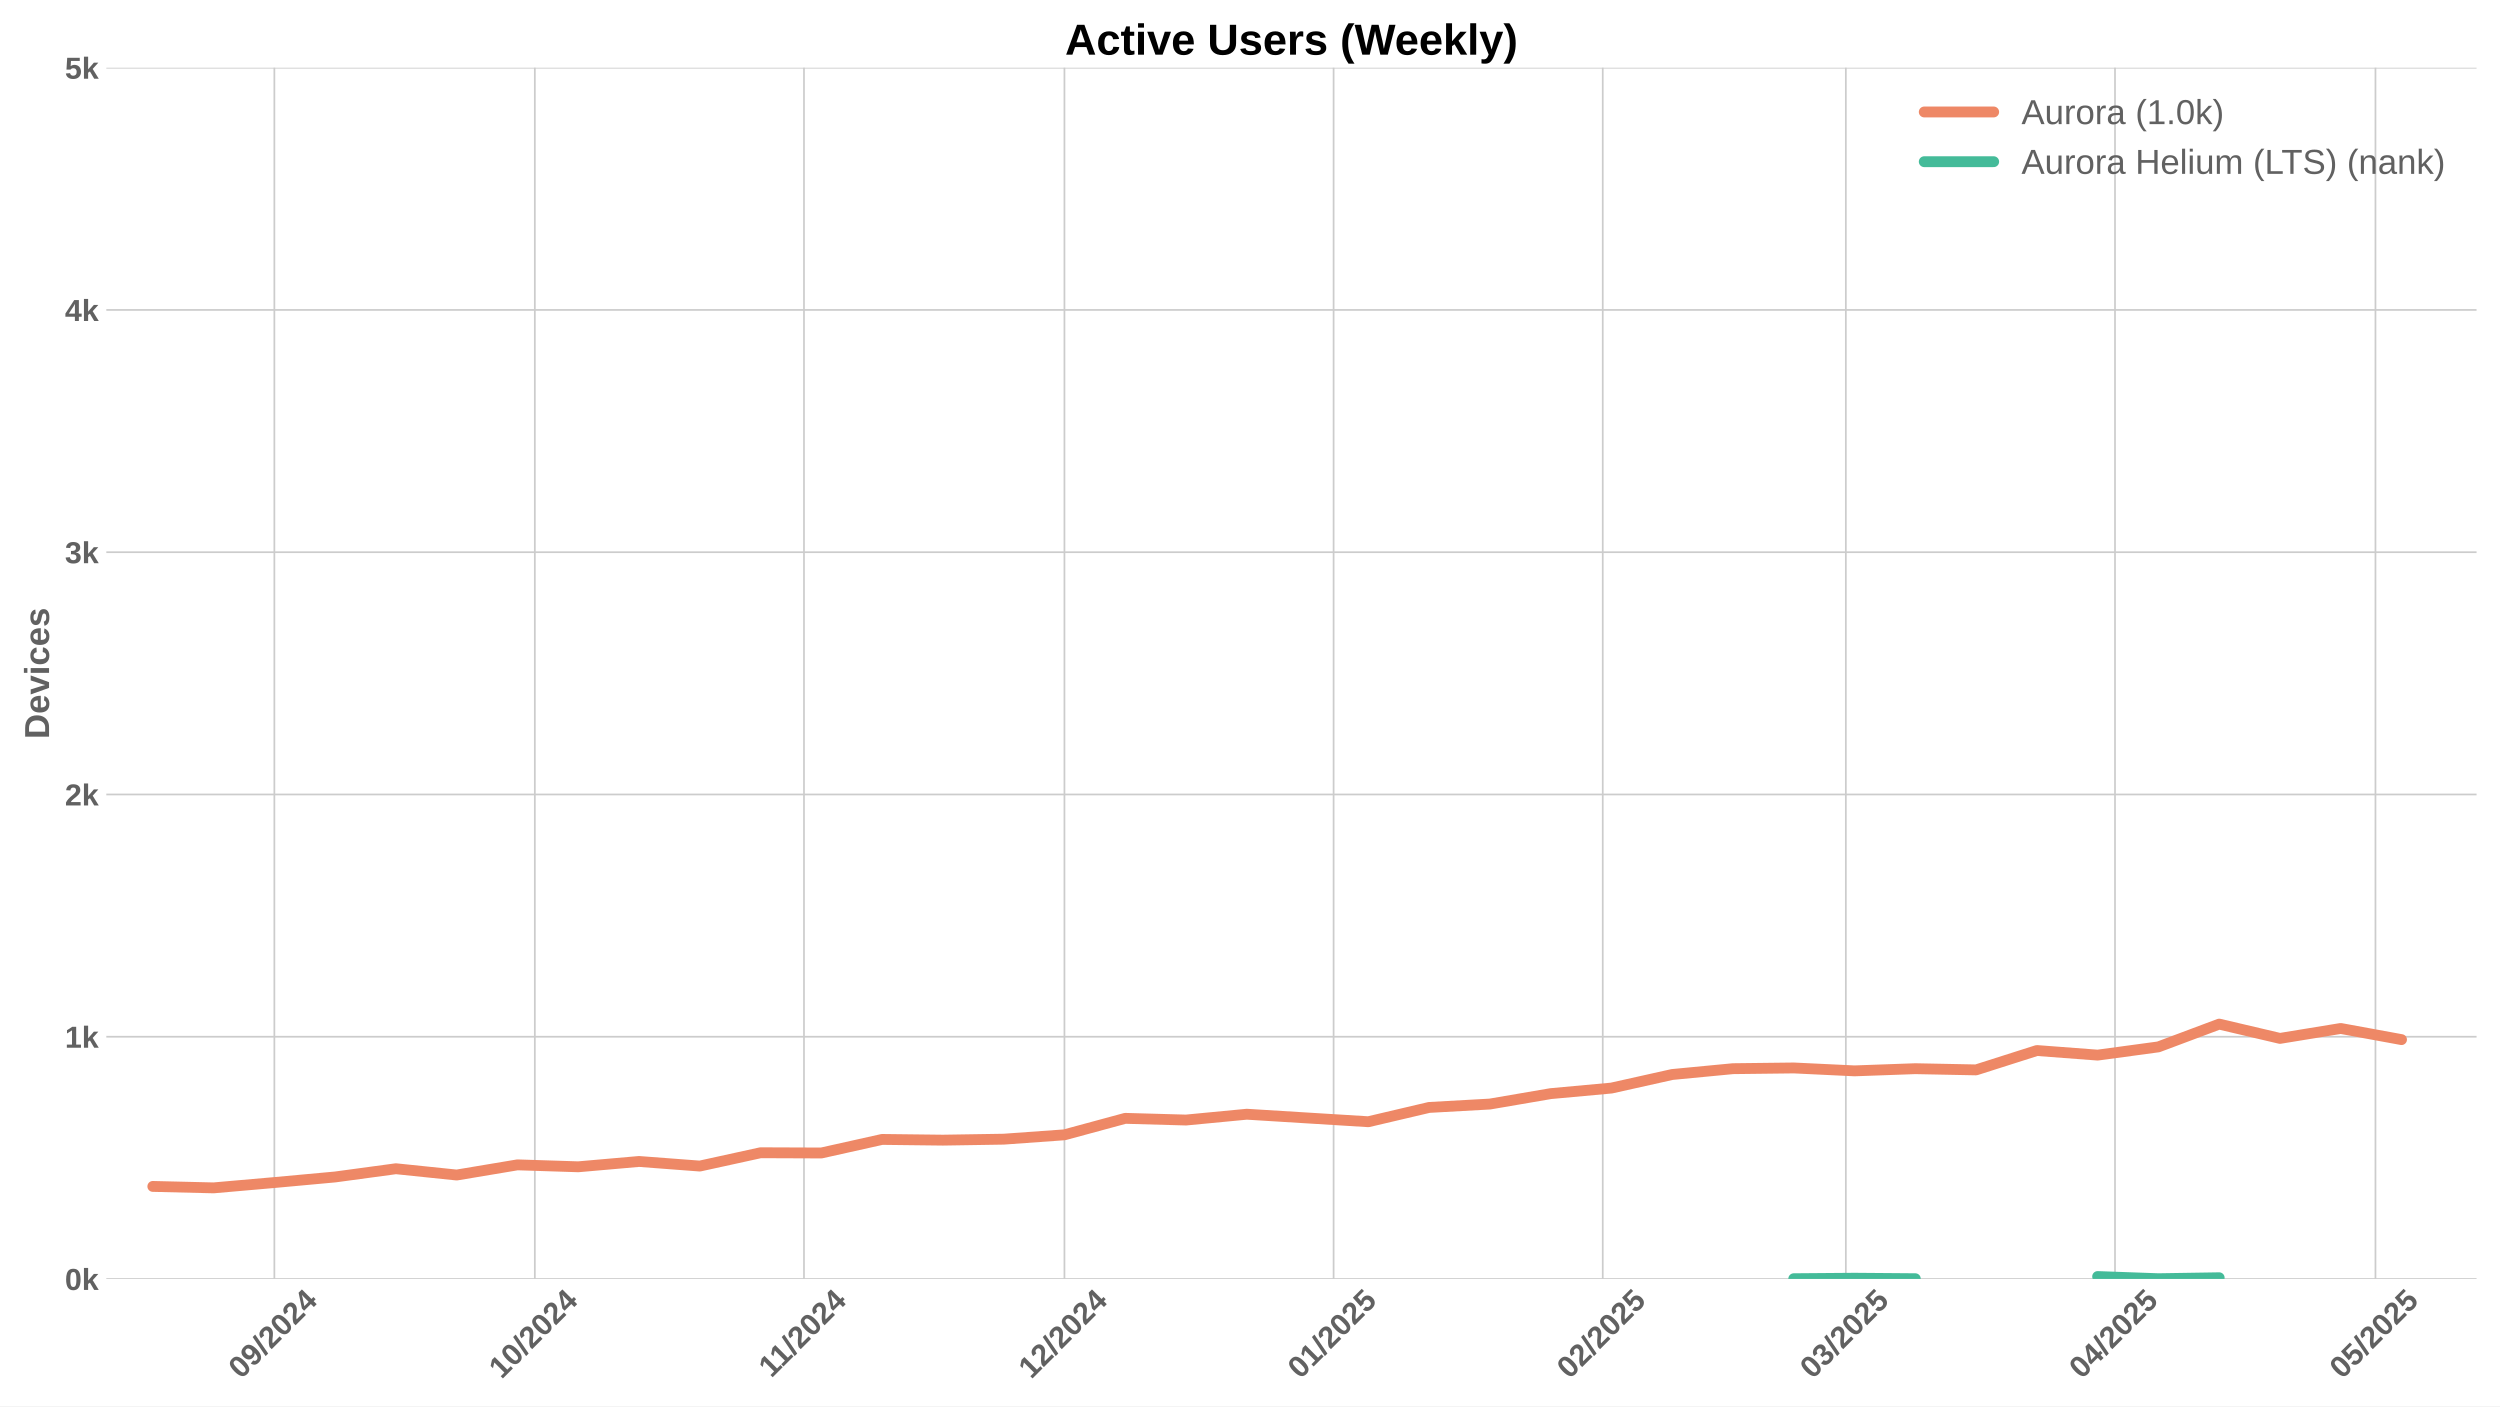
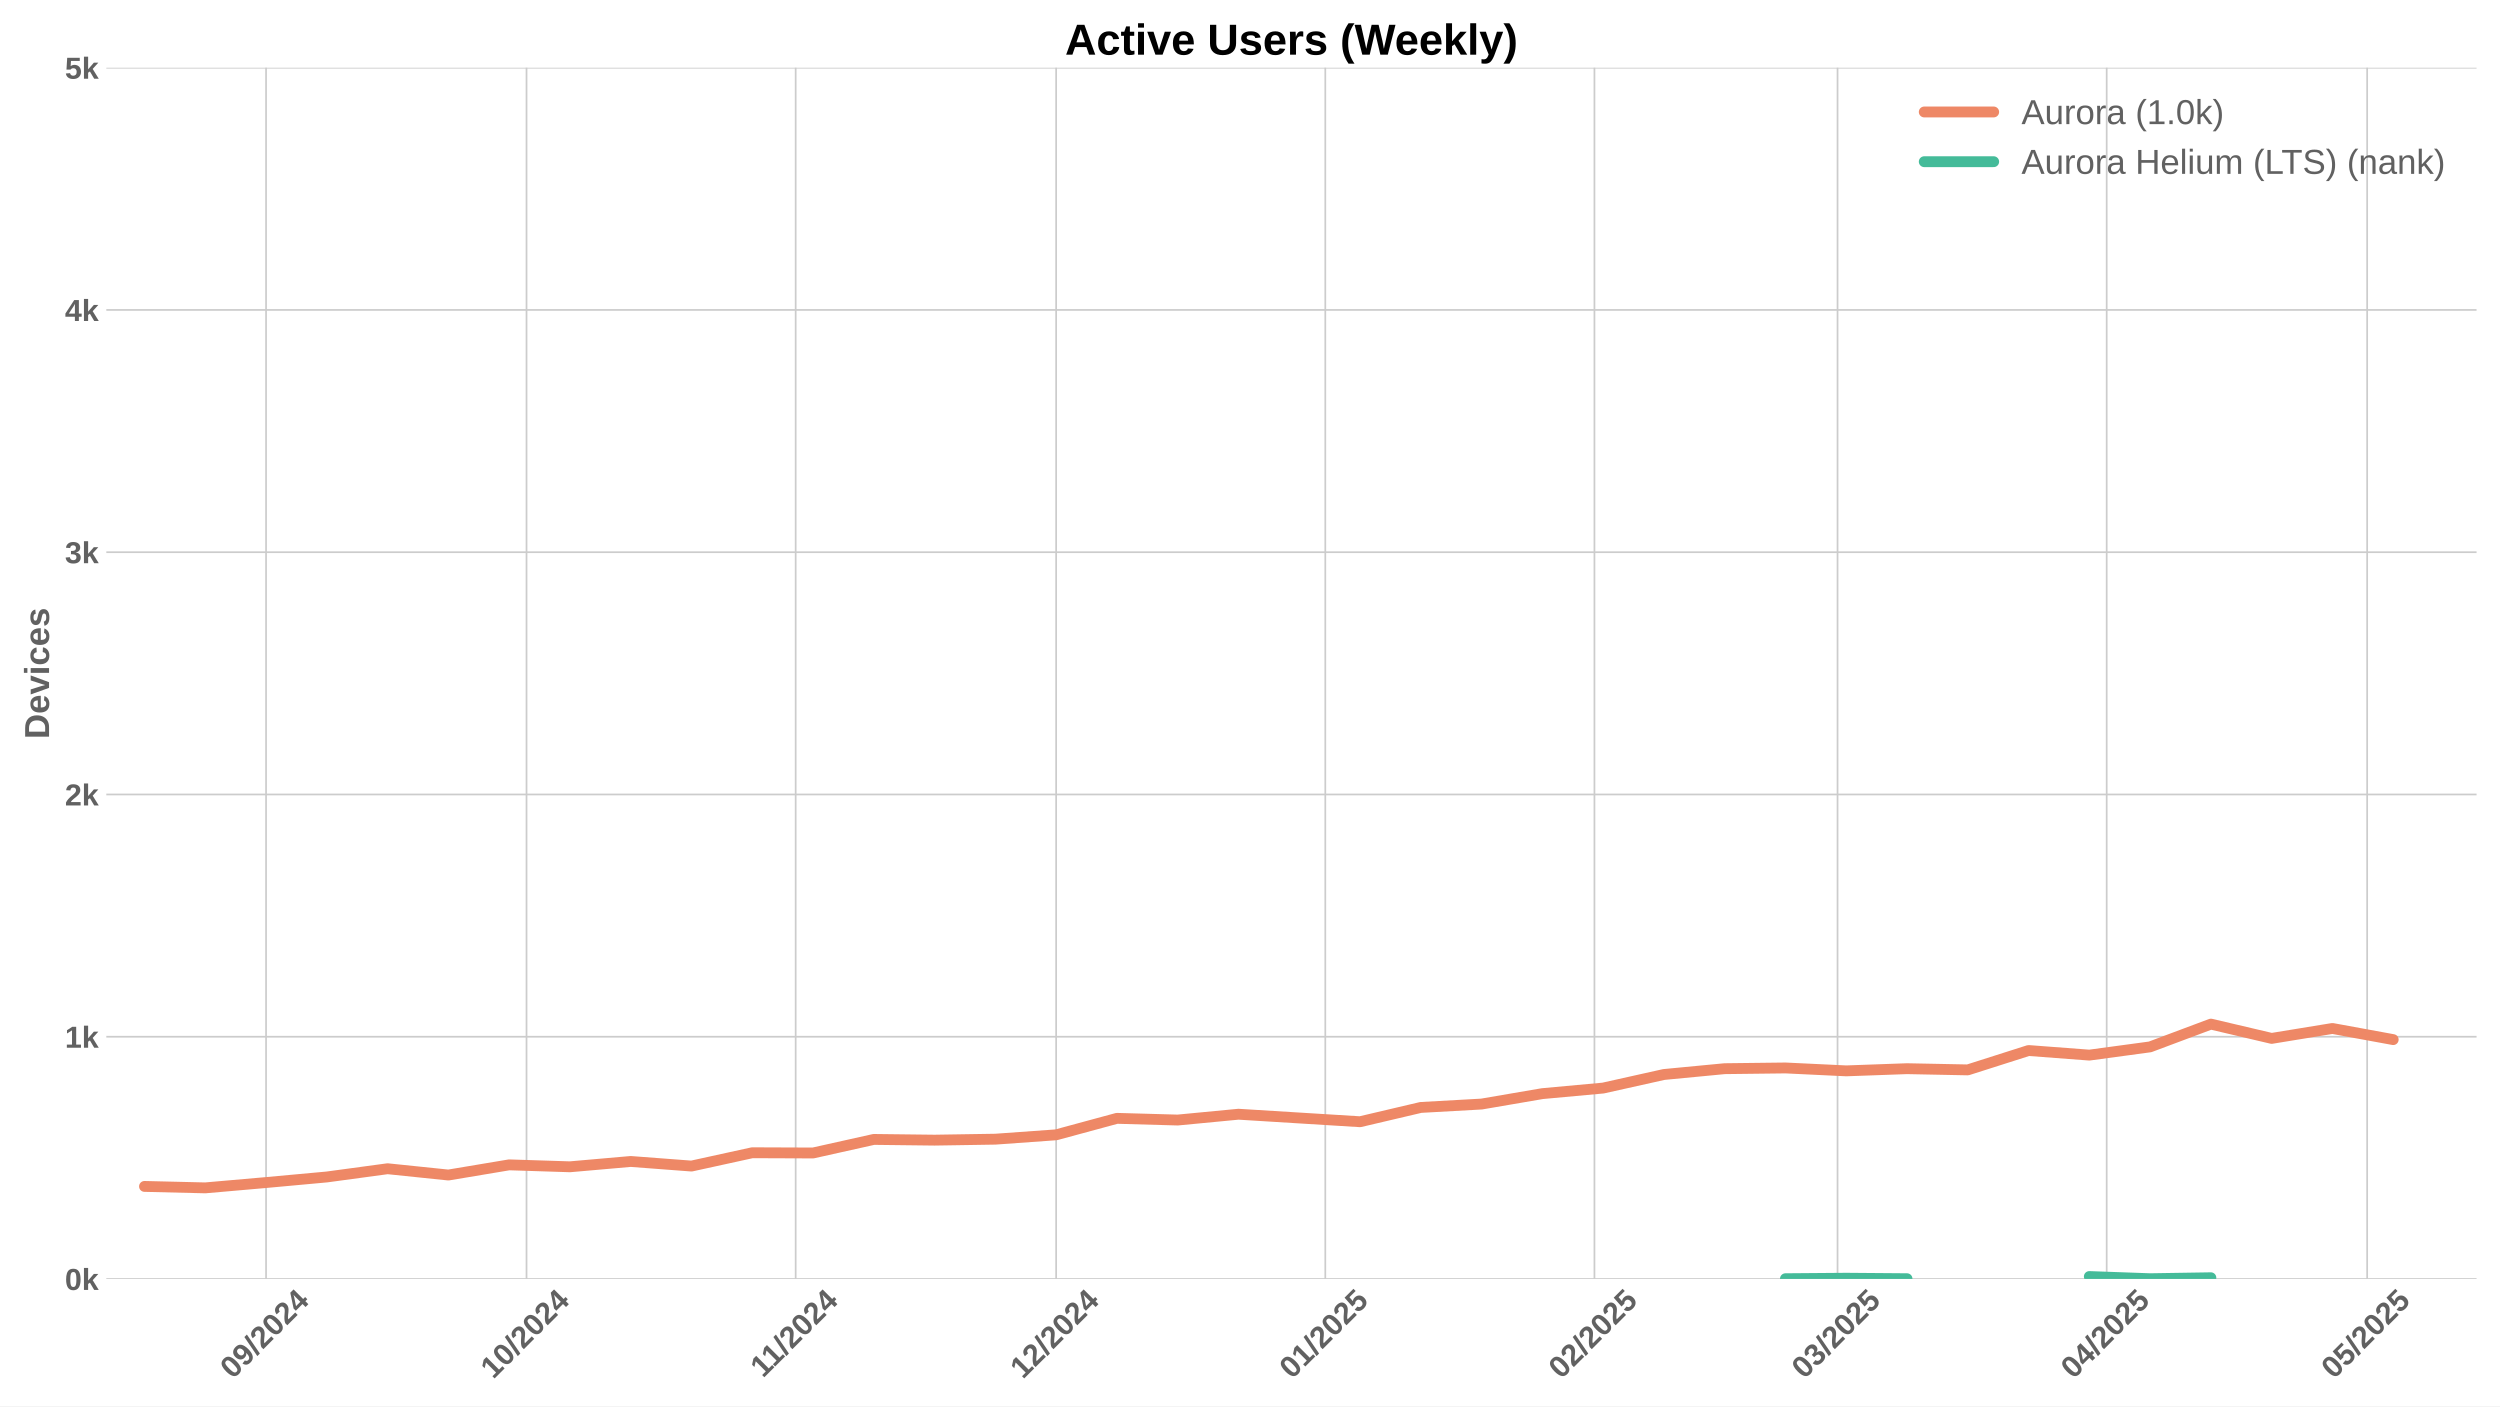
<svg xmlns="http://www.w3.org/2000/svg" xmlns:xlink="http://www.w3.org/1999/xlink" width="1152pt" height="648pt" viewBox="0 0 1152 648" version="1.1">
  <defs>
    <style type="text/css">*{stroke-linejoin: round; stroke-linecap: butt}</style>
  </defs>
  <g id="figure_1">
    <g id="patch_1">
      <path d="M 0 648  L 1152 648  L 1152 0  L 0 0  z " style="fill: #ffffff" />
    </g>
    <g id="axes_1">
      <g id="patch_2">
        <path d="M 48.99 589.343  L 1141.2 589.343  L 1141.2 31.2  L 48.99 31.2  z " style="fill: #ffffff" />
      </g>
      <g id="matplotlib.axis_1">
        <g id="xtick_1">
          <g id="line2d_1">
-             <path d="M 126.427 589.343  L 126.427 31.2  " clip-path="url(#pc229f200ed)" style="fill: none; stroke: #cccccc; stroke-width: 0.8; stroke-linecap: round" />
+             <path d="M 122.599 589.343  L 122.599 31.2  " clip-path="url(#pe0721e2718)" style="fill: none; stroke: #cccccc; stroke-width: 0.8; stroke-linecap: round" />
          </g>
          <g id="line2d_2" />
          <g id="text_1">
-             <g style="fill: #616161" transform="translate(111.0971 635.7977) rotate(-45) scale(0.14 -0.14)">
+             <g style="fill: #616161" transform="translate(107.2686 635.7977) rotate(-45) scale(0.14 -0.14)">
              <defs>
                <path id="LiberationSans-Bold-30" d="M 3297 2203  Q 3297 1088 2914 512  Q 2531 -63 1766 -63  Q 253 -63 253 2203  Q 253 2994 418 3494  Q 584 3994 915 4231  Q 1247 4469 1791 4469  Q 2572 4469 2934 3903  Q 3297 3338 3297 2203  z M 2416 2203  Q 2416 2813 2356 3150  Q 2297 3488 2165 3634  Q 2034 3781 1784 3781  Q 1519 3781 1383 3632  Q 1247 3484 1189 3148  Q 1131 2813 1131 2203  Q 1131 1600 1192 1261  Q 1253 922 1386 775  Q 1519 628 1772 628  Q 2022 628 2158 783  Q 2294 938 2355 1278  Q 2416 1619 2416 2203  z " transform="scale(0.015625)" />
                <path id="LiberationSans-Bold-39" d="M 3322 2272  Q 3322 1100 2894 518  Q 2466 -63 1678 -63  Q 1097 -63 767 185  Q 438 434 300 972  L 1125 1088  Q 1247 628 1688 628  Q 2056 628 2254 981  Q 2453 1334 2459 2028  Q 2341 1794 2070 1661  Q 1800 1528 1488 1528  Q 906 1528 564 1923  Q 222 2319 222 2994  Q 222 3688 623 4078  Q 1025 4469 1759 4469  Q 2550 4469 2936 3920  Q 3322 3372 3322 2272  z M 2394 2888  Q 2394 3297 2214 3539  Q 2034 3781 1738 3781  Q 1447 3781 1280 3570  Q 1113 3359 1113 2988  Q 1113 2622 1278 2401  Q 1444 2181 1741 2181  Q 2022 2181 2208 2373  Q 2394 2566 2394 2888  z " transform="scale(0.015625)" />
                <path id="LiberationSans-Bold-2f" d="M 63 -128  L 972 4638  L 1716 4638  L 822 -128  L 63 -128  z " transform="scale(0.015625)" />
                <path id="LiberationSans-Bold-32" d="M 222 0  L 222 609  Q 394 988 711 1347  Q 1028 1706 1509 2097  Q 1972 2472 2158 2715  Q 2344 2959 2344 3194  Q 2344 3769 1766 3769  Q 1484 3769 1336 3617  Q 1188 3466 1144 3163  L 259 3213  Q 334 3825 717 4147  Q 1100 4469 1759 4469  Q 2472 4469 2853 4144  Q 3234 3819 3234 3231  Q 3234 2922 3112 2672  Q 2991 2422 2800 2211  Q 2609 2000 2376 1815  Q 2144 1631 1925 1456  Q 1706 1281 1526 1103  Q 1347 925 1259 722  L 3303 722  L 3303 0  L 222 0  z " transform="scale(0.015625)" />
                <path id="LiberationSans-Bold-34" d="M 2938 897  L 2938 0  L 2100 0  L 2100 897  L 97 897  L 97 1556  L 1956 4403  L 2938 4403  L 2938 1550  L 3525 1550  L 3525 897  L 2938 897  z M 2100 2991  Q 2100 3159 2111 3356  Q 2122 3553 2128 3609  Q 2047 3434 1834 3103  L 813 1550  L 2100 1550  L 2100 2991  z " transform="scale(0.015625)" />
              </defs>
              <use xlink:href="#LiberationSans-Bold-30" />
              <use xlink:href="#LiberationSans-Bold-39" transform="translate(55.61523 0)" />
              <use xlink:href="#LiberationSans-Bold-2f" transform="translate(111.2305 0)" />
              <use xlink:href="#LiberationSans-Bold-32" transform="translate(139.0137 0)" />
              <use xlink:href="#LiberationSans-Bold-30" transform="translate(194.6289 0)" />
              <use xlink:href="#LiberationSans-Bold-32" transform="translate(250.2441 0)" />
              <use xlink:href="#LiberationSans-Bold-34" transform="translate(305.8594 0)" />
            </g>
          </g>
        </g>
        <g id="xtick_2">
          <g id="line2d_3">
-             <path d="M 246.45 589.343  L 246.45 31.2  " clip-path="url(#pc229f200ed)" style="fill: none; stroke: #cccccc; stroke-width: 0.8; stroke-linecap: round" />
+             <path d="M 242.622 589.343  L 242.622 31.2  " clip-path="url(#pe0721e2718)" style="fill: none; stroke: #cccccc; stroke-width: 0.8; stroke-linecap: round" />
          </g>
          <g id="line2d_4" />
          <g id="text_2">
-             <g style="fill: #616161" transform="translate(231.1201 635.7977) rotate(-45) scale(0.14 -0.14)">
+             <g style="fill: #616161" transform="translate(227.2917 635.7977) rotate(-45) scale(0.14 -0.14)">
              <defs>
                <path id="LiberationSans-Bold-31" d="M 403 0  L 403 653  L 1494 653  L 1494 3656  L 438 2997  L 438 3688  L 1541 4403  L 2372 4403  L 2372 653  L 3381 653  L 3381 0  L 403 0  z " transform="scale(0.015625)" />
              </defs>
              <use xlink:href="#LiberationSans-Bold-31" />
              <use xlink:href="#LiberationSans-Bold-30" transform="translate(55.61523 0)" />
              <use xlink:href="#LiberationSans-Bold-2f" transform="translate(111.2305 0)" />
              <use xlink:href="#LiberationSans-Bold-32" transform="translate(139.0137 0)" />
              <use xlink:href="#LiberationSans-Bold-30" transform="translate(194.6289 0)" />
              <use xlink:href="#LiberationSans-Bold-32" transform="translate(250.2441 0)" />
              <use xlink:href="#LiberationSans-Bold-34" transform="translate(305.8594 0)" />
            </g>
          </g>
        </g>
        <g id="xtick_3">
          <g id="line2d_5">
-             <path d="M 370.474 589.343  L 370.474 31.2  " clip-path="url(#pc229f200ed)" style="fill: none; stroke: #cccccc; stroke-width: 0.8; stroke-linecap: round" />
+             <path d="M 366.646 589.343  L 366.646 31.2  " clip-path="url(#pe0721e2718)" style="fill: none; stroke: #cccccc; stroke-width: 0.8; stroke-linecap: round" />
          </g>
          <g id="line2d_6" />
          <g id="text_3">
-             <g style="fill: #616161" transform="translate(355.4162 635.2532) rotate(-45) scale(0.14 -0.14)">
+             <g style="fill: #616161" transform="translate(351.5877 635.2532) rotate(-45) scale(0.14 -0.14)">
              <use xlink:href="#LiberationSans-Bold-31" />
              <use xlink:href="#LiberationSans-Bold-31" transform="translate(50.11523 0)" />
              <use xlink:href="#LiberationSans-Bold-2f" transform="translate(105.7305 0)" />
              <use xlink:href="#LiberationSans-Bold-32" transform="translate(133.5137 0)" />
              <use xlink:href="#LiberationSans-Bold-30" transform="translate(189.1289 0)" />
              <use xlink:href="#LiberationSans-Bold-32" transform="translate(244.7441 0)" />
              <use xlink:href="#LiberationSans-Bold-34" transform="translate(300.3594 0)" />
            </g>
          </g>
        </g>
        <g id="xtick_4">
          <g id="line2d_7">
-             <path d="M 490.497 589.343  L 490.497 31.2  " clip-path="url(#pc229f200ed)" style="fill: none; stroke: #cccccc; stroke-width: 0.8; stroke-linecap: round" />
+             <path d="M 486.669 589.343  L 486.669 31.2  " clip-path="url(#pe0721e2718)" style="fill: none; stroke: #cccccc; stroke-width: 0.8; stroke-linecap: round" />
          </g>
          <g id="line2d_8" />
          <g id="text_4">
-             <g style="fill: #616161" transform="translate(475.1671 635.7977) rotate(-45) scale(0.14 -0.14)">
+             <g style="fill: #616161" transform="translate(471.3386 635.7977) rotate(-45) scale(0.14 -0.14)">
              <use xlink:href="#LiberationSans-Bold-31" />
              <use xlink:href="#LiberationSans-Bold-32" transform="translate(55.61523 0)" />
              <use xlink:href="#LiberationSans-Bold-2f" transform="translate(111.2305 0)" />
              <use xlink:href="#LiberationSans-Bold-32" transform="translate(139.0137 0)" />
              <use xlink:href="#LiberationSans-Bold-30" transform="translate(194.6289 0)" />
              <use xlink:href="#LiberationSans-Bold-32" transform="translate(250.2441 0)" />
              <use xlink:href="#LiberationSans-Bold-34" transform="translate(305.8594 0)" />
            </g>
          </g>
        </g>
        <g id="xtick_5">
          <g id="line2d_9">
-             <path d="M 614.521 589.343  L 614.521 31.2  " clip-path="url(#pc229f200ed)" style="fill: none; stroke: #cccccc; stroke-width: 0.8; stroke-linecap: round" />
+             <path d="M 610.693 589.343  L 610.693 31.2  " clip-path="url(#pe0721e2718)" style="fill: none; stroke: #cccccc; stroke-width: 0.8; stroke-linecap: round" />
          </g>
          <g id="line2d_10" />
          <g id="text_5">
-             <g style="fill: #616161" transform="translate(599.1909 635.7977) rotate(-45) scale(0.14 -0.14)">
+             <g style="fill: #616161" transform="translate(595.3624 635.7977) rotate(-45) scale(0.14 -0.14)">
              <defs>
                <path id="LiberationSans-Bold-35" d="M 3381 1466  Q 3381 766 2945 351  Q 2509 -63 1750 -63  Q 1088 -63 689 235  Q 291 534 197 1100  L 1075 1172  Q 1144 891 1319 762  Q 1494 634 1759 634  Q 2088 634 2283 843  Q 2478 1053 2478 1447  Q 2478 1794 2293 2001  Q 2109 2209 1778 2209  Q 1413 2209 1181 1925  L 325 1925  L 478 4403  L 3125 4403  L 3125 3750  L 1275 3750  L 1203 2638  Q 1522 2919 2000 2919  Q 2628 2919 3004 2528  Q 3381 2138 3381 1466  z " transform="scale(0.015625)" />
              </defs>
              <use xlink:href="#LiberationSans-Bold-30" />
              <use xlink:href="#LiberationSans-Bold-31" transform="translate(55.61523 0)" />
              <use xlink:href="#LiberationSans-Bold-2f" transform="translate(111.2305 0)" />
              <use xlink:href="#LiberationSans-Bold-32" transform="translate(139.0137 0)" />
              <use xlink:href="#LiberationSans-Bold-30" transform="translate(194.6289 0)" />
              <use xlink:href="#LiberationSans-Bold-32" transform="translate(250.2441 0)" />
              <use xlink:href="#LiberationSans-Bold-35" transform="translate(305.8594 0)" />
            </g>
          </g>
        </g>
        <g id="xtick_6">
          <g id="line2d_11">
-             <path d="M 738.545 589.343  L 738.545 31.2  " clip-path="url(#pc229f200ed)" style="fill: none; stroke: #cccccc; stroke-width: 0.8; stroke-linecap: round" />
+             <path d="M 734.717 589.343  L 734.717 31.2  " clip-path="url(#pe0721e2718)" style="fill: none; stroke: #cccccc; stroke-width: 0.8; stroke-linecap: round" />
          </g>
          <g id="line2d_12" />
          <g id="text_6">
-             <g style="fill: #616161" transform="translate(723.2148 635.7977) rotate(-45) scale(0.14 -0.14)">
+             <g style="fill: #616161" transform="translate(719.3863 635.7977) rotate(-45) scale(0.14 -0.14)">
              <use xlink:href="#LiberationSans-Bold-30" />
              <use xlink:href="#LiberationSans-Bold-32" transform="translate(55.61523 0)" />
              <use xlink:href="#LiberationSans-Bold-2f" transform="translate(111.2305 0)" />
              <use xlink:href="#LiberationSans-Bold-32" transform="translate(139.0137 0)" />
              <use xlink:href="#LiberationSans-Bold-30" transform="translate(194.6289 0)" />
              <use xlink:href="#LiberationSans-Bold-32" transform="translate(250.2441 0)" />
              <use xlink:href="#LiberationSans-Bold-35" transform="translate(305.8594 0)" />
            </g>
          </g>
        </g>
        <g id="xtick_7">
          <g id="line2d_13">
-             <path d="M 850.567 589.343  L 850.567 31.2  " clip-path="url(#pc229f200ed)" style="fill: none; stroke: #cccccc; stroke-width: 0.8; stroke-linecap: round" />
+             <path d="M 846.738 589.343  L 846.738 31.2  " clip-path="url(#pe0721e2718)" style="fill: none; stroke: #cccccc; stroke-width: 0.8; stroke-linecap: round" />
          </g>
          <g id="line2d_14" />
          <g id="text_7">
-             <g style="fill: #616161" transform="translate(835.2363 635.7977) rotate(-45) scale(0.14 -0.14)">
+             <g style="fill: #616161" transform="translate(831.4078 635.7977) rotate(-45) scale(0.14 -0.14)">
              <defs>
                <path id="LiberationSans-Bold-33" d="M 3328 1222  Q 3328 603 2922 265  Q 2516 -72 1766 -72  Q 1056 -72 637 254  Q 219 581 147 1197  L 1041 1275  Q 1125 641 1763 641  Q 2078 641 2253 797  Q 2428 953 2428 1275  Q 2428 1569 2215 1725  Q 2003 1881 1584 1881  L 1278 1881  L 1278 2591  L 1566 2591  Q 1944 2591 2134 2745  Q 2325 2900 2325 3188  Q 2325 3459 2173 3614  Q 2022 3769 1731 3769  Q 1459 3769 1292 3619  Q 1125 3469 1100 3194  L 222 3256  Q 291 3825 694 4147  Q 1097 4469 1747 4469  Q 2438 4469 2827 4158  Q 3216 3847 3216 3297  Q 3216 2884 2973 2618  Q 2731 2353 2275 2266  L 2275 2253  Q 2781 2194 3054 1920  Q 3328 1647 3328 1222  z " transform="scale(0.015625)" />
              </defs>
              <use xlink:href="#LiberationSans-Bold-30" />
              <use xlink:href="#LiberationSans-Bold-33" transform="translate(55.61523 0)" />
              <use xlink:href="#LiberationSans-Bold-2f" transform="translate(111.2305 0)" />
              <use xlink:href="#LiberationSans-Bold-32" transform="translate(139.0137 0)" />
              <use xlink:href="#LiberationSans-Bold-30" transform="translate(194.6289 0)" />
              <use xlink:href="#LiberationSans-Bold-32" transform="translate(250.2441 0)" />
              <use xlink:href="#LiberationSans-Bold-35" transform="translate(305.8594 0)" />
            </g>
          </g>
        </g>
        <g id="xtick_8">
          <g id="line2d_15">
-             <path d="M 974.59 589.343  L 974.59 31.2  " clip-path="url(#pc229f200ed)" style="fill: none; stroke: #cccccc; stroke-width: 0.8; stroke-linecap: round" />
+             <path d="M 970.762 589.343  L 970.762 31.2  " clip-path="url(#pe0721e2718)" style="fill: none; stroke: #cccccc; stroke-width: 0.8; stroke-linecap: round" />
          </g>
          <g id="line2d_16" />
          <g id="text_8">
-             <g style="fill: #616161" transform="translate(959.2601 635.7977) rotate(-45) scale(0.14 -0.14)">
+             <g style="fill: #616161" transform="translate(955.4317 635.7977) rotate(-45) scale(0.14 -0.14)">
              <use xlink:href="#LiberationSans-Bold-30" />
              <use xlink:href="#LiberationSans-Bold-34" transform="translate(55.61523 0)" />
              <use xlink:href="#LiberationSans-Bold-2f" transform="translate(111.2305 0)" />
              <use xlink:href="#LiberationSans-Bold-32" transform="translate(139.0137 0)" />
              <use xlink:href="#LiberationSans-Bold-30" transform="translate(194.6289 0)" />
              <use xlink:href="#LiberationSans-Bold-32" transform="translate(250.2441 0)" />
              <use xlink:href="#LiberationSans-Bold-35" transform="translate(305.8594 0)" />
            </g>
          </g>
        </g>
        <g id="xtick_9">
          <g id="line2d_17">
-             <path d="M 1094.614 589.343  L 1094.614 31.2  " clip-path="url(#pc229f200ed)" style="fill: none; stroke: #cccccc; stroke-width: 0.8; stroke-linecap: round" />
+             <path d="M 1090.785 589.343  L 1090.785 31.2  " clip-path="url(#pe0721e2718)" style="fill: none; stroke: #cccccc; stroke-width: 0.8; stroke-linecap: round" />
          </g>
          <g id="line2d_18" />
          <g id="text_9">
-             <g style="fill: #616161" transform="translate(1079.283 635.7977) rotate(-45) scale(0.14 -0.14)">
+             <g style="fill: #616161" transform="translate(1075.455 635.7977) rotate(-45) scale(0.14 -0.14)">
              <use xlink:href="#LiberationSans-Bold-30" />
              <use xlink:href="#LiberationSans-Bold-35" transform="translate(55.61523 0)" />
              <use xlink:href="#LiberationSans-Bold-2f" transform="translate(111.2305 0)" />
              <use xlink:href="#LiberationSans-Bold-32" transform="translate(139.0137 0)" />
              <use xlink:href="#LiberationSans-Bold-30" transform="translate(194.6289 0)" />
              <use xlink:href="#LiberationSans-Bold-32" transform="translate(250.2441 0)" />
              <use xlink:href="#LiberationSans-Bold-35" transform="translate(305.8594 0)" />
            </g>
          </g>
        </g>
      </g>
      <g id="matplotlib.axis_2">
        <g id="ytick_1">
          <g id="line2d_19">
-             <path d="M 48.99 589.343  L 1141.2 589.343  " clip-path="url(#pc229f200ed)" style="fill: none; stroke: #cccccc; stroke-width: 0.8; stroke-linecap: round" />
+             <path d="M 48.99 589.343  L 1141.2 589.343  " clip-path="url(#pe0721e2718)" style="fill: none; stroke: #cccccc; stroke-width: 0.8; stroke-linecap: round" />
          </g>
          <g id="line2d_20" />
          <g id="text_10">
            <g style="fill: #616161" transform="translate(29.91937 594.416) scale(0.14 -0.14)">
              <defs>
                <path id="LiberationSans-Bold-6b" d="M 2606 0  L 1703 1531  L 1325 1269  L 1325 0  L 447 0  L 447 4638  L 1325 4638  L 1325 1981  L 2531 3381  L 3475 3381  L 2288 2063  L 3566 0  L 2606 0  z " transform="scale(0.015625)" />
              </defs>
              <use xlink:href="#LiberationSans-Bold-30" />
              <use xlink:href="#LiberationSans-Bold-6b" transform="translate(55.61523 0)" />
            </g>
          </g>
        </g>
        <g id="ytick_2">
          <g id="line2d_21">
-             <path d="M 48.99 477.715  L 1141.2 477.715  " clip-path="url(#pc229f200ed)" style="fill: none; stroke: #cccccc; stroke-width: 0.8; stroke-linecap: round" />
+             <path d="M 48.99 477.715  L 1141.2 477.715  " clip-path="url(#pe0721e2718)" style="fill: none; stroke: #cccccc; stroke-width: 0.8; stroke-linecap: round" />
          </g>
          <g id="line2d_22" />
          <g id="text_11">
            <g style="fill: #616161" transform="translate(29.91937 482.7874) scale(0.14 -0.14)">
              <use xlink:href="#LiberationSans-Bold-31" />
              <use xlink:href="#LiberationSans-Bold-6b" transform="translate(55.61523 0)" />
            </g>
          </g>
        </g>
        <g id="ytick_3">
          <g id="line2d_23">
-             <path d="M 48.99 366.086  L 1141.2 366.086  " clip-path="url(#pc229f200ed)" style="fill: none; stroke: #cccccc; stroke-width: 0.8; stroke-linecap: round" />
+             <path d="M 48.99 366.086  L 1141.2 366.086  " clip-path="url(#pe0721e2718)" style="fill: none; stroke: #cccccc; stroke-width: 0.8; stroke-linecap: round" />
          </g>
          <g id="line2d_24" />
          <g id="text_12">
            <g style="fill: #616161" transform="translate(29.91937 371.1587) scale(0.14 -0.14)">
              <use xlink:href="#LiberationSans-Bold-32" />
              <use xlink:href="#LiberationSans-Bold-6b" transform="translate(55.61523 0)" />
            </g>
          </g>
        </g>
        <g id="ytick_4">
          <g id="line2d_25">
-             <path d="M 48.99 254.457  L 1141.2 254.457  " clip-path="url(#pc229f200ed)" style="fill: none; stroke: #cccccc; stroke-width: 0.8; stroke-linecap: round" />
+             <path d="M 48.99 254.457  L 1141.2 254.457  " clip-path="url(#pe0721e2718)" style="fill: none; stroke: #cccccc; stroke-width: 0.8; stroke-linecap: round" />
          </g>
          <g id="line2d_26" />
          <g id="text_13">
            <g style="fill: #616161" transform="translate(29.91937 259.5301) scale(0.14 -0.14)">
              <use xlink:href="#LiberationSans-Bold-33" />
              <use xlink:href="#LiberationSans-Bold-6b" transform="translate(55.61523 0)" />
            </g>
          </g>
        </g>
        <g id="ytick_5">
          <g id="line2d_27">
-             <path d="M 48.99 142.829  L 1141.2 142.829  " clip-path="url(#pc229f200ed)" style="fill: none; stroke: #cccccc; stroke-width: 0.8; stroke-linecap: round" />
+             <path d="M 48.99 142.829  L 1141.2 142.829  " clip-path="url(#pe0721e2718)" style="fill: none; stroke: #cccccc; stroke-width: 0.8; stroke-linecap: round" />
          </g>
          <g id="line2d_28" />
          <g id="text_14">
            <g style="fill: #616161" transform="translate(29.91937 147.9015) scale(0.14 -0.14)">
              <use xlink:href="#LiberationSans-Bold-34" />
              <use xlink:href="#LiberationSans-Bold-6b" transform="translate(55.61523 0)" />
            </g>
          </g>
        </g>
        <g id="ytick_6">
          <g id="line2d_29">
-             <path d="M 48.99 31.2  L 1141.2 31.2  " clip-path="url(#pc229f200ed)" style="fill: none; stroke: #cccccc; stroke-width: 0.8; stroke-linecap: round" />
+             <path d="M 48.99 31.2  L 1141.2 31.2  " clip-path="url(#pe0721e2718)" style="fill: none; stroke: #cccccc; stroke-width: 0.8; stroke-linecap: round" />
          </g>
          <g id="line2d_30" />
          <g id="text_15">
            <g style="fill: #616161" transform="translate(29.91937 36.27281) scale(0.14 -0.14)">
              <use xlink:href="#LiberationSans-Bold-35" />
              <use xlink:href="#LiberationSans-Bold-6b" transform="translate(55.61523 0)" />
            </g>
          </g>
        </g>
        <g id="text_16">
          <g style="fill: #616161" transform="translate(22.59937 340.5153) rotate(-90) scale(0.16 -0.16)">
            <defs>
              <path id="LiberationSans-Bold-44" d="M 4353 2234  Q 4353 1553 4086 1045  Q 3819 538 3330 269  Q 2841 0 2209 0  L 428 0  L 428 4403  L 2022 4403  Q 3134 4403 3743 3842  Q 4353 3281 4353 2234  z M 3425 2234  Q 3425 2944 3056 3317  Q 2688 3691 2003 3691  L 1350 3691  L 1350 713  L 2131 713  Q 2725 713 3075 1122  Q 3425 1531 3425 2234  z " transform="scale(0.015625)" />
              <path id="LiberationSans-Bold-65" d="M 1831 -63  Q 1069 -63 659 389  Q 250 841 250 1706  Q 250 2544 665 2994  Q 1081 3444 1844 3444  Q 2572 3444 2956 2961  Q 3341 2478 3341 1547  L 3341 1522  L 1172 1522  Q 1172 1028 1355 776  Q 1538 525 1875 525  Q 2341 525 2463 928  L 3291 856  Q 2931 -63 1831 -63  z M 1831 2891  Q 1522 2891 1355 2675  Q 1188 2459 1178 2072  L 2491 2072  Q 2466 2481 2294 2686  Q 2122 2891 1831 2891  z " transform="scale(0.015625)" />
              <path id="LiberationSans-Bold-76" d="M 2284 0  L 1234 0  L 25 3381  L 953 3381  L 1544 1491  Q 1591 1334 1766 709  Q 1797 838 1894 1159  Q 1991 1481 2613 3381  L 3531 3381  L 2284 0  z " transform="scale(0.015625)" />
              <path id="LiberationSans-Bold-69" d="M 447 3991  L 447 4638  L 1325 4638  L 1325 3991  L 447 3991  z M 447 0  L 447 3381  L 1325 3381  L 1325 0  L 447 0  z " transform="scale(0.015625)" />
              <path id="LiberationSans-Bold-63" d="M 1856 -63  Q 1088 -63 669 395  Q 250 853 250 1672  Q 250 2509 672 2976  Q 1094 3444 1869 3444  Q 2466 3444 2856 3144  Q 3247 2844 3347 2316  L 2463 2272  Q 2425 2531 2275 2686  Q 2125 2841 1850 2841  Q 1172 2841 1172 1706  Q 1172 538 1863 538  Q 2113 538 2281 695  Q 2450 853 2491 1166  L 3372 1125  Q 3325 778 3123 506  Q 2922 234 2594 85  Q 2266 -63 1856 -63  z " transform="scale(0.015625)" />
              <path id="LiberationSans-Bold-73" d="M 3297 988  Q 3297 497 2895 217  Q 2494 -63 1784 -63  Q 1088 -63 717 157  Q 347 378 225 844  L 997 959  Q 1063 719 1223 619  Q 1384 519 1784 519  Q 2153 519 2322 612  Q 2491 706 2491 906  Q 2491 1069 2355 1164  Q 2219 1259 1894 1325  Q 1150 1472 890 1598  Q 631 1725 495 1926  Q 359 2128 359 2422  Q 359 2906 732 3176  Q 1106 3447 1791 3447  Q 2394 3447 2761 3212  Q 3128 2978 3219 2534  L 2441 2453  Q 2403 2659 2256 2761  Q 2109 2863 1791 2863  Q 1478 2863 1322 2783  Q 1166 2703 1166 2516  Q 1166 2369 1286 2283  Q 1406 2197 1691 2141  Q 2088 2059 2395 1973  Q 2703 1888 2889 1769  Q 3075 1650 3186 1464  Q 3297 1278 3297 988  z " transform="scale(0.015625)" />
            </defs>
            <use xlink:href="#LiberationSans-Bold-44" />
            <use xlink:href="#LiberationSans-Bold-65" transform="translate(72.2168 0)" />
            <use xlink:href="#LiberationSans-Bold-76" transform="translate(127.832 0)" />
            <use xlink:href="#LiberationSans-Bold-69" transform="translate(183.4473 0)" />
            <use xlink:href="#LiberationSans-Bold-63" transform="translate(211.2305 0)" />
            <use xlink:href="#LiberationSans-Bold-65" transform="translate(266.8457 0)" />
            <use xlink:href="#LiberationSans-Bold-73" transform="translate(322.4609 0)" />
          </g>
        </g>
      </g>
      <g id="line2d_31">
-         <path d="M 70.417 546.701  L 98.422 547.371  L 126.427 544.915  L 154.433 542.348  L 182.438 538.552  L 210.444 541.455  L 238.449 536.766  L 266.454 537.659  L 294.46 535.203  L 322.465 537.324  L 350.47 531.185  L 378.476 531.296  L 406.481 525.045  L 434.487 525.38  L 462.492 524.933  L 490.497 522.924  L 518.503 515.333  L 546.508 516.115  L 574.514 513.436  L 630.524 516.896  L 658.53 510.31  L 686.535 508.747  L 714.54 503.947  L 742.546 501.38  L 770.551 495.129  L 798.557 492.45  L 826.562 492.115  L 854.567 493.454  L 882.573 492.45  L 910.578 493.008  L 938.584 484.077  L 966.589 486.198  L 994.594 482.403  L 1022.6 471.91  L 1050.605 478.496  L 1078.61 473.919  L 1106.616 479.054  " clip-path="url(#pc229f200ed)" style="fill: none; stroke: #ee8866; stroke-width: 5; stroke-linecap: round" />
+         <path d="M 66.588 546.701  L 94.593 547.371  L 122.599 544.915  L 150.604 542.348  L 178.61 538.552  L 206.615 541.455  L 234.62 536.766  L 262.626 537.659  L 290.631 535.203  L 318.637 537.324  L 346.642 531.185  L 374.647 531.296  L 402.653 525.045  L 430.658 525.38  L 458.663 524.933  L 486.669 522.924  L 514.674 515.333  L 542.68 516.115  L 570.685 513.436  L 626.696 516.896  L 654.701 510.31  L 682.707 508.747  L 710.712 503.947  L 738.717 501.38  L 766.723 495.129  L 794.728 492.45  L 822.733 492.115  L 850.739 493.454  L 878.744 492.45  L 906.75 493.008  L 934.755 484.077  L 962.76 486.198  L 990.766 482.403  L 1018.771 471.91  L 1046.777 478.496  L 1074.782 473.919  L 1102.787 479.054  " clip-path="url(#pe0721e2718)" style="fill: none; stroke: #ee8866; stroke-width: 5; stroke-linecap: round" />
      </g>
      <g id="line2d_32">
-         <path d="M 770.551 589.232  M 826.562 589.232  L 854.567 589.008  L 882.573 589.232  M 966.589 588.227  L 994.594 589.232  L 1022.6 588.785  " clip-path="url(#pc229f200ed)" style="fill: none; stroke: #44bb99; stroke-width: 5; stroke-linecap: round" />
+         <path d="M 766.723 589.232  M 822.733 589.232  L 850.739 589.008  L 878.744 589.232  M 962.76 588.227  L 990.766 589.232  L 1018.771 588.785  " clip-path="url(#pe0721e2718)" style="fill: none; stroke: #44bb99; stroke-width: 5; stroke-linecap: round" />
      </g>
      <g id="patch_3">
        <path d="M 48.99 589.343  L 48.99 31.2  " style="fill: none" />
      </g>
      <g id="patch_4">
        <path d="M 1141.2 589.343  L 1141.2 31.2  " style="fill: none" />
      </g>
      <g id="patch_5">
        <path d="M 48.99 589.343  L 1141.2 589.343  " style="fill: none" />
      </g>
      <g id="patch_6">
        <path d="M 48.99 31.2  L 1141.2 31.2  " style="fill: none" />
      </g>
      <g id="text_17">
        <g transform="translate(490.7841 25.2) scale(0.2 -0.2)">
          <defs>
            <path id="LiberationSans-Bold-41" d="M 3541 0  L 3150 1125  L 1472 1125  L 1081 0  L 159 0  L 1766 4403  L 2853 4403  L 4453 0  L 3541 0  z M 2309 3725  L 2291 3656  Q 2259 3544 2215 3400  Q 2172 3256 1678 1819  L 2944 1819  L 2509 3084  L 2375 3509  L 2309 3725  z " transform="scale(0.015625)" />
            <path id="LiberationSans-Bold-74" d="M 1313 -56  Q 925 -56 715 155  Q 506 366 506 794  L 506 2788  L 78 2788  L 78 3381  L 550 3381  L 825 4175  L 1375 4175  L 1375 3381  L 2016 3381  L 2016 2788  L 1375 2788  L 1375 1031  Q 1375 784 1469 667  Q 1563 550 1759 550  Q 1863 550 2053 594  L 2053 50  Q 1728 -56 1313 -56  z " transform="scale(0.015625)" />
            <path id="LiberationSans-Bold-20" transform="scale(0.015625)" />
            <path id="LiberationSans-Bold-55" d="M 2259 -63  Q 1350 -63 867 381  Q 384 825 384 1650  L 384 4403  L 1306 4403  L 1306 1722  Q 1306 1200 1554 929  Q 1803 659 2284 659  Q 2778 659 3043 942  Q 3309 1225 3309 1753  L 3309 4403  L 4231 4403  L 4231 1697  Q 4231 859 3714 398  Q 3197 -63 2259 -63  z " transform="scale(0.015625)" />
            <path id="LiberationSans-Bold-72" d="M 447 0  L 447 2588  Q 447 2866 439 3052  Q 431 3238 422 3381  L 1259 3381  Q 1269 3325 1284 3039  Q 1300 2753 1300 2659  L 1313 2659  Q 1441 3016 1541 3161  Q 1641 3306 1778 3376  Q 1916 3447 2122 3447  Q 2291 3447 2394 3400  L 2394 2666  Q 2181 2713 2019 2713  Q 1691 2713 1508 2447  Q 1325 2181 1325 1659  L 1325 0  L 447 0  z " transform="scale(0.015625)" />
            <path id="LiberationSans-Bold-28" d="M 1247 -1328  Q 756 -622 537 81  Q 319 784 319 1659  Q 319 2531 537 3232  Q 756 3934 1247 4638  L 2125 4638  Q 1631 3925 1407 3219  Q 1184 2513 1184 1656  Q 1184 803 1406 101  Q 1628 -600 2125 -1328  L 1247 -1328  z " transform="scale(0.015625)" />
            <path id="LiberationSans-Bold-57" d="M 4897 0  L 3803 0  L 3206 2547  Q 3097 2997 3022 3488  Q 2947 3078 2900 2864  Q 2853 2650 2234 0  L 1141 0  L 6 4403  L 941 4403  L 1578 1559  L 1722 872  Q 1809 1306 1892 1701  Q 1975 2097 2516 4403  L 3547 4403  L 4103 2059  Q 4169 1797 4325 872  L 4403 1234  L 4569 1953  L 5100 4403  L 6034 4403  L 4897 0  z " transform="scale(0.015625)" />
            <path id="LiberationSans-Bold-6c" d="M 447 0  L 447 4638  L 1325 4638  L 1325 0  L 447 0  z " transform="scale(0.015625)" />
            <path id="LiberationSans-Bold-79" d="M 884 -1328  Q 569 -1328 331 -1288  L 331 -663  Q 497 -688 634 -688  Q 822 -688 945 -628  Q 1069 -569 1167 -431  Q 1266 -294 1388 34  L 50 3381  L 978 3381  L 1509 1797  Q 1634 1456 1825 753  L 1903 1050  L 2106 1784  L 2606 3381  L 3525 3381  L 2188 -178  Q 1919 -828 1630 -1078  Q 1341 -1328 884 -1328  z " transform="scale(0.015625)" />
            <path id="LiberationSans-Bold-29" d="M 6 -1328  Q 506 -597 726 101  Q 947 800 947 1656  Q 947 2516 722 3223  Q 497 3931 6 4638  L 884 4638  Q 1378 3928 1595 3225  Q 1813 2522 1813 1659  Q 1813 791 1595 87  Q 1378 -616 884 -1328  L 6 -1328  z " transform="scale(0.015625)" />
          </defs>
          <use xlink:href="#LiberationSans-Bold-41" />
          <use xlink:href="#LiberationSans-Bold-63" transform="translate(72.2168 0)" />
          <use xlink:href="#LiberationSans-Bold-74" transform="translate(127.832 0)" />
          <use xlink:href="#LiberationSans-Bold-69" transform="translate(161.1328 0)" />
          <use xlink:href="#LiberationSans-Bold-76" transform="translate(188.916 0)" />
          <use xlink:href="#LiberationSans-Bold-65" transform="translate(244.5312 0)" />
          <use xlink:href="#LiberationSans-Bold-20" transform="translate(300.1465 0)" />
          <use xlink:href="#LiberationSans-Bold-55" transform="translate(327.9297 0)" />
          <use xlink:href="#LiberationSans-Bold-73" transform="translate(400.1465 0)" />
          <use xlink:href="#LiberationSans-Bold-65" transform="translate(455.7617 0)" />
          <use xlink:href="#LiberationSans-Bold-72" transform="translate(511.377 0)" />
          <use xlink:href="#LiberationSans-Bold-73" transform="translate(550.293 0)" />
          <use xlink:href="#LiberationSans-Bold-20" transform="translate(605.9082 0)" />
          <use xlink:href="#LiberationSans-Bold-28" transform="translate(633.6914 0)" />
          <use xlink:href="#LiberationSans-Bold-57" transform="translate(666.9922 0)" />
          <use xlink:href="#LiberationSans-Bold-65" transform="translate(759.627 0)" />
          <use xlink:href="#LiberationSans-Bold-65" transform="translate(815.2422 0)" />
          <use xlink:href="#LiberationSans-Bold-6b" transform="translate(870.8574 0)" />
          <use xlink:href="#LiberationSans-Bold-6c" transform="translate(926.4727 0)" />
          <use xlink:href="#LiberationSans-Bold-79" transform="translate(954.2559 0)" />
          <use xlink:href="#LiberationSans-Bold-29" transform="translate(1009.871 0)" />
        </g>
      </g>
      <g id="legend_1">
        <g id="line2d_33">
          <path d="M 886.692 51.595  L 902.692 51.595  L 918.692 51.595  " style="fill: none; stroke: #ee8866; stroke-width: 5; stroke-linecap: round" />
        </g>
        <g id="text_18">
          <g style="fill: #616161" transform="translate(931.4925 57.195) scale(0.16 -0.16)">
            <defs>
              <path id="LiberationSans-41" d="M 3647 0  L 3144 1288  L 1138 1288  L 631 0  L 13 0  L 1809 4403  L 2488 4403  L 4256 0  L 3647 0  z M 2141 3953  L 2113 3866  Q 2034 3606 1881 3200  L 1319 1753  L 2966 1753  L 2400 3206  Q 2313 3422 2225 3694  L 2141 3953  z " transform="scale(0.015625)" />
              <path id="LiberationSans-75" d="M 981 3381  L 981 1238  Q 981 903 1047 718  Q 1113 534 1256 453  Q 1400 372 1678 372  Q 2084 372 2318 650  Q 2553 928 2553 1422  L 2553 3381  L 3116 3381  L 3116 722  Q 3116 131 3134 0  L 2603 0  Q 2600 16 2597 84  Q 2594 153 2589 242  Q 2584 331 2578 578  L 2569 578  Q 2375 228 2120 82  Q 1866 -63 1488 -63  Q 931 -63 673 214  Q 416 491 416 1128  L 416 3381  L 981 3381  z " transform="scale(0.015625)" />
              <path id="LiberationSans-72" d="M 444 0  L 444 2594  Q 444 2950 425 3381  L 956 3381  Q 981 2806 981 2691  L 994 2691  Q 1128 3125 1303 3284  Q 1478 3444 1797 3444  Q 1909 3444 2025 3413  L 2025 2897  Q 1913 2928 1725 2928  Q 1375 2928 1190 2626  Q 1006 2325 1006 1763  L 1006 0  L 444 0  z " transform="scale(0.015625)" />
              <path id="LiberationSans-6f" d="M 3291 1694  Q 3291 806 2900 371  Q 2509 -63 1766 -63  Q 1025 -63 647 389  Q 269 841 269 1694  Q 269 3444 1784 3444  Q 2559 3444 2925 3017  Q 3291 2591 3291 1694  z M 2700 1694  Q 2700 2394 2492 2711  Q 2284 3028 1794 3028  Q 1300 3028 1079 2704  Q 859 2381 859 1694  Q 859 1025 1076 689  Q 1294 353 1759 353  Q 2266 353 2483 678  Q 2700 1003 2700 1694  z " transform="scale(0.015625)" />
              <path id="LiberationSans-61" d="M 1294 -63  Q 784 -63 528 206  Q 272 475 272 944  Q 272 1469 617 1750  Q 963 2031 1731 2050  L 2491 2063  L 2491 2247  Q 2491 2659 2316 2837  Q 2141 3016 1766 3016  Q 1388 3016 1216 2887  Q 1044 2759 1009 2478  L 422 2531  Q 566 3444 1778 3444  Q 2416 3444 2737 3151  Q 3059 2859 3059 2306  L 3059 850  Q 3059 600 3125 473  Q 3191 347 3375 347  Q 3456 347 3559 369  L 3559 19  Q 3347 -31 3125 -31  Q 2813 -31 2670 133  Q 2528 297 2509 647  L 2491 647  Q 2275 259 1989 98  Q 1703 -63 1294 -63  z M 1422 359  Q 1731 359 1972 500  Q 2213 641 2352 886  Q 2491 1131 2491 1391  L 2491 1669  L 1875 1656  Q 1478 1650 1273 1575  Q 1069 1500 959 1344  Q 850 1188 850 934  Q 850 659 998 509  Q 1147 359 1422 359  z " transform="scale(0.015625)" />
              <path id="LiberationSans-20" transform="scale(0.015625)" />
              <path id="LiberationSans-28" d="M 397 1663  Q 397 2566 680 3284  Q 963 4003 1550 4638  L 2094 4638  Q 1509 3988 1236 3256  Q 963 2525 963 1656  Q 963 791 1233 62  Q 1503 -666 2094 -1325  L 1550 -1325  Q 959 -688 678 32  Q 397 753 397 1650  L 397 1663  z " transform="scale(0.015625)" />
              <path id="LiberationSans-31" d="M 488 0  L 488 478  L 1609 478  L 1609 3866  L 616 3156  L 616 3688  L 1656 4403  L 2175 4403  L 2175 478  L 3247 478  L 3247 0  L 488 0  z " transform="scale(0.015625)" />
              <path id="LiberationSans-2e" d="M 584 0  L 584 684  L 1194 684  L 1194 0  L 584 0  z " transform="scale(0.015625)" />
              <path id="LiberationSans-30" d="M 3309 2203  Q 3309 1100 2920 518  Q 2531 -63 1772 -63  Q 1013 -63 631 515  Q 250 1094 250 2203  Q 250 3338 620 3903  Q 991 4469 1791 4469  Q 2569 4469 2939 3897  Q 3309 3325 3309 2203  z M 2738 2203  Q 2738 3156 2517 3584  Q 2297 4013 1791 4013  Q 1272 4013 1045 3591  Q 819 3169 819 2203  Q 819 1266 1048 831  Q 1278 397 1778 397  Q 2275 397 2506 840  Q 2738 1284 2738 2203  z " transform="scale(0.015625)" />
              <path id="LiberationSans-6b" d="M 2550 0  L 1406 1544  L 994 1203  L 994 0  L 431 0  L 431 4638  L 994 4638  L 994 1741  L 2478 3381  L 3138 3381  L 1766 1928  L 3209 0  L 2550 0  z " transform="scale(0.015625)" />
              <path id="LiberationSans-29" d="M 1734 1650  Q 1734 747 1451 28  Q 1169 -691 581 -1325  L 38 -1325  Q 625 -669 897 57  Q 1169 784 1169 1656  Q 1169 2528 895 3256  Q 622 3984 38 4638  L 581 4638  Q 1172 4000 1453 3279  Q 1734 2559 1734 1663  L 1734 1650  z " transform="scale(0.015625)" />
            </defs>
            <use xlink:href="#LiberationSans-41" />
            <use xlink:href="#LiberationSans-75" transform="translate(66.69922 0)" />
            <use xlink:href="#LiberationSans-72" transform="translate(122.3145 0)" />
            <use xlink:href="#LiberationSans-6f" transform="translate(155.6152 0)" />
            <use xlink:href="#LiberationSans-72" transform="translate(211.2305 0)" />
            <use xlink:href="#LiberationSans-61" transform="translate(244.5312 0)" />
            <use xlink:href="#LiberationSans-20" transform="translate(300.1465 0)" />
            <use xlink:href="#LiberationSans-28" transform="translate(327.9297 0)" />
            <use xlink:href="#LiberationSans-31" transform="translate(361.2305 0)" />
            <use xlink:href="#LiberationSans-2e" transform="translate(416.8457 0)" />
            <use xlink:href="#LiberationSans-30" transform="translate(444.6289 0)" />
            <use xlink:href="#LiberationSans-6b" transform="translate(500.2441 0)" />
            <use xlink:href="#LiberationSans-29" transform="translate(550.2441 0)" />
          </g>
        </g>
        <g id="line2d_34">
          <path d="M 886.692 74.51  L 902.692 74.51  L 918.692 74.51  " style="fill: none; stroke: #44bb99; stroke-width: 5; stroke-linecap: round" />
        </g>
        <g id="text_19">
          <g style="fill: #616161" transform="translate(931.4925 80.11) scale(0.16 -0.16)">
            <defs>
              <path id="LiberationSans-48" d="M 3503 0  L 3503 2041  L 1122 2041  L 1122 0  L 525 0  L 525 4403  L 1122 4403  L 1122 2541  L 3503 2541  L 3503 4403  L 4100 4403  L 4100 0  L 3503 0  z " transform="scale(0.015625)" />
              <path id="LiberationSans-65" d="M 863 1572  Q 863 991 1103 675  Q 1344 359 1806 359  Q 2172 359 2392 506  Q 2613 653 2691 878  L 3184 738  Q 2881 -63 1806 -63  Q 1056 -63 664 384  Q 272 831 272 1713  Q 272 2550 664 2997  Q 1056 3444 1784 3444  Q 3275 3444 3275 1647  L 3275 1572  L 863 1572  z M 2694 2003  Q 2647 2538 2422 2783  Q 2197 3028 1775 3028  Q 1366 3028 1127 2754  Q 888 2481 869 2003  L 2694 2003  z " transform="scale(0.015625)" />
              <path id="LiberationSans-6c" d="M 431 0  L 431 4638  L 994 4638  L 994 0  L 431 0  z " transform="scale(0.015625)" />
              <path id="LiberationSans-69" d="M 428 4100  L 428 4638  L 991 4638  L 991 4100  L 428 4100  z M 428 0  L 428 3381  L 991 3381  L 991 0  L 428 0  z " transform="scale(0.015625)" />
              <path id="LiberationSans-6d" d="M 2400 0  L 2400 2144  Q 2400 2634 2265 2821  Q 2131 3009 1781 3009  Q 1422 3009 1212 2734  Q 1003 2459 1003 1959  L 1003 0  L 444 0  L 444 2659  Q 444 3250 425 3381  L 956 3381  Q 959 3366 962 3297  Q 966 3228 970 3139  Q 975 3050 981 2803  L 991 2803  Q 1172 3163 1406 3303  Q 1641 3444 1978 3444  Q 2363 3444 2586 3291  Q 2809 3138 2897 2803  L 2906 2803  Q 3081 3144 3329 3294  Q 3578 3444 3931 3444  Q 4444 3444 4676 3166  Q 4909 2888 4909 2253  L 4909 0  L 4353 0  L 4353 2144  Q 4353 2634 4218 2821  Q 4084 3009 3734 3009  Q 3366 3009 3161 2736  Q 2956 2463 2956 1959  L 2956 0  L 2400 0  z " transform="scale(0.015625)" />
              <path id="LiberationSans-4c" d="M 525 0  L 525 4403  L 1122 4403  L 1122 488  L 3347 488  L 3347 0  L 525 0  z " transform="scale(0.015625)" />
              <path id="LiberationSans-54" d="M 2250 3916  L 2250 0  L 1656 0  L 1656 3916  L 144 3916  L 144 4403  L 3763 4403  L 3763 3916  L 2250 3916  z " transform="scale(0.015625)" />
              <path id="LiberationSans-53" d="M 3975 1216  Q 3975 606 3498 271  Q 3022 -63 2156 -63  Q 547 -63 291 1056  L 869 1172  Q 969 775 1294 589  Q 1619 403 2178 403  Q 2756 403 3070 601  Q 3384 800 3384 1184  Q 3384 1400 3286 1534  Q 3188 1669 3009 1756  Q 2831 1844 2584 1903  Q 2338 1963 2038 2031  Q 1516 2147 1245 2262  Q 975 2378 819 2520  Q 663 2663 580 2853  Q 497 3044 497 3291  Q 497 3856 930 4162  Q 1363 4469 2169 4469  Q 2919 4469 3316 4239  Q 3713 4009 3872 3456  L 3284 3353  Q 3188 3703 2916 3861  Q 2644 4019 2163 4019  Q 1634 4019 1356 3844  Q 1078 3669 1078 3322  Q 1078 3119 1186 2986  Q 1294 2853 1497 2761  Q 1700 2669 2306 2534  Q 2509 2488 2711 2439  Q 2913 2391 3097 2323  Q 3281 2256 3442 2165  Q 3603 2075 3722 1944  Q 3841 1813 3908 1634  Q 3975 1456 3975 1216  z " transform="scale(0.015625)" />
              <path id="LiberationSans-6e" d="M 2578 0  L 2578 2144  Q 2578 2478 2512 2662  Q 2447 2847 2303 2928  Q 2159 3009 1881 3009  Q 1475 3009 1240 2731  Q 1006 2453 1006 1959  L 1006 0  L 444 0  L 444 2659  Q 444 3250 425 3381  L 956 3381  Q 959 3366 962 3297  Q 966 3228 970 3139  Q 975 3050 981 2803  L 991 2803  Q 1184 3153 1439 3298  Q 1694 3444 2072 3444  Q 2628 3444 2886 3167  Q 3144 2891 3144 2253  L 3144 0  L 2578 0  z " transform="scale(0.015625)" />
            </defs>
            <use xlink:href="#LiberationSans-41" />
            <use xlink:href="#LiberationSans-75" transform="translate(66.69922 0)" />
            <use xlink:href="#LiberationSans-72" transform="translate(122.3145 0)" />
            <use xlink:href="#LiberationSans-6f" transform="translate(155.6152 0)" />
            <use xlink:href="#LiberationSans-72" transform="translate(211.2305 0)" />
            <use xlink:href="#LiberationSans-61" transform="translate(244.5312 0)" />
            <use xlink:href="#LiberationSans-20" transform="translate(300.1465 0)" />
            <use xlink:href="#LiberationSans-48" transform="translate(327.9297 0)" />
            <use xlink:href="#LiberationSans-65" transform="translate(400.1465 0)" />
            <use xlink:href="#LiberationSans-6c" transform="translate(455.7617 0)" />
            <use xlink:href="#LiberationSans-69" transform="translate(477.9785 0)" />
            <use xlink:href="#LiberationSans-75" transform="translate(500.1953 0)" />
            <use xlink:href="#LiberationSans-6d" transform="translate(555.8105 0)" />
            <use xlink:href="#LiberationSans-20" transform="translate(639.1113 0)" />
            <use xlink:href="#LiberationSans-28" transform="translate(666.8945 0)" />
            <use xlink:href="#LiberationSans-4c" transform="translate(700.1953 0)" />
            <use xlink:href="#LiberationSans-54" transform="translate(748.4355 0)" />
            <use xlink:href="#LiberationSans-53" transform="translate(809.5195 0)" />
            <use xlink:href="#LiberationSans-29" transform="translate(876.2188 0)" />
            <use xlink:href="#LiberationSans-20" transform="translate(909.5195 0)" />
            <use xlink:href="#LiberationSans-28" transform="translate(937.3027 0)" />
            <use xlink:href="#LiberationSans-6e" transform="translate(970.6035 0)" />
            <use xlink:href="#LiberationSans-61" transform="translate(1026.219 0)" />
            <use xlink:href="#LiberationSans-6e" transform="translate(1081.834 0)" />
            <use xlink:href="#LiberationSans-6b" transform="translate(1137.449 0)" />
            <use xlink:href="#LiberationSans-29" transform="translate(1187.449 0)" />
          </g>
        </g>
      </g>
    </g>
  </g>
  <defs>
-     <clipPath id="pc229f200ed">
+     <clipPath id="pe0721e2718">
      <rect x="48.99" y="31.2" width="1092.21" height="558.143" />
    </clipPath>
  </defs>
</svg>
